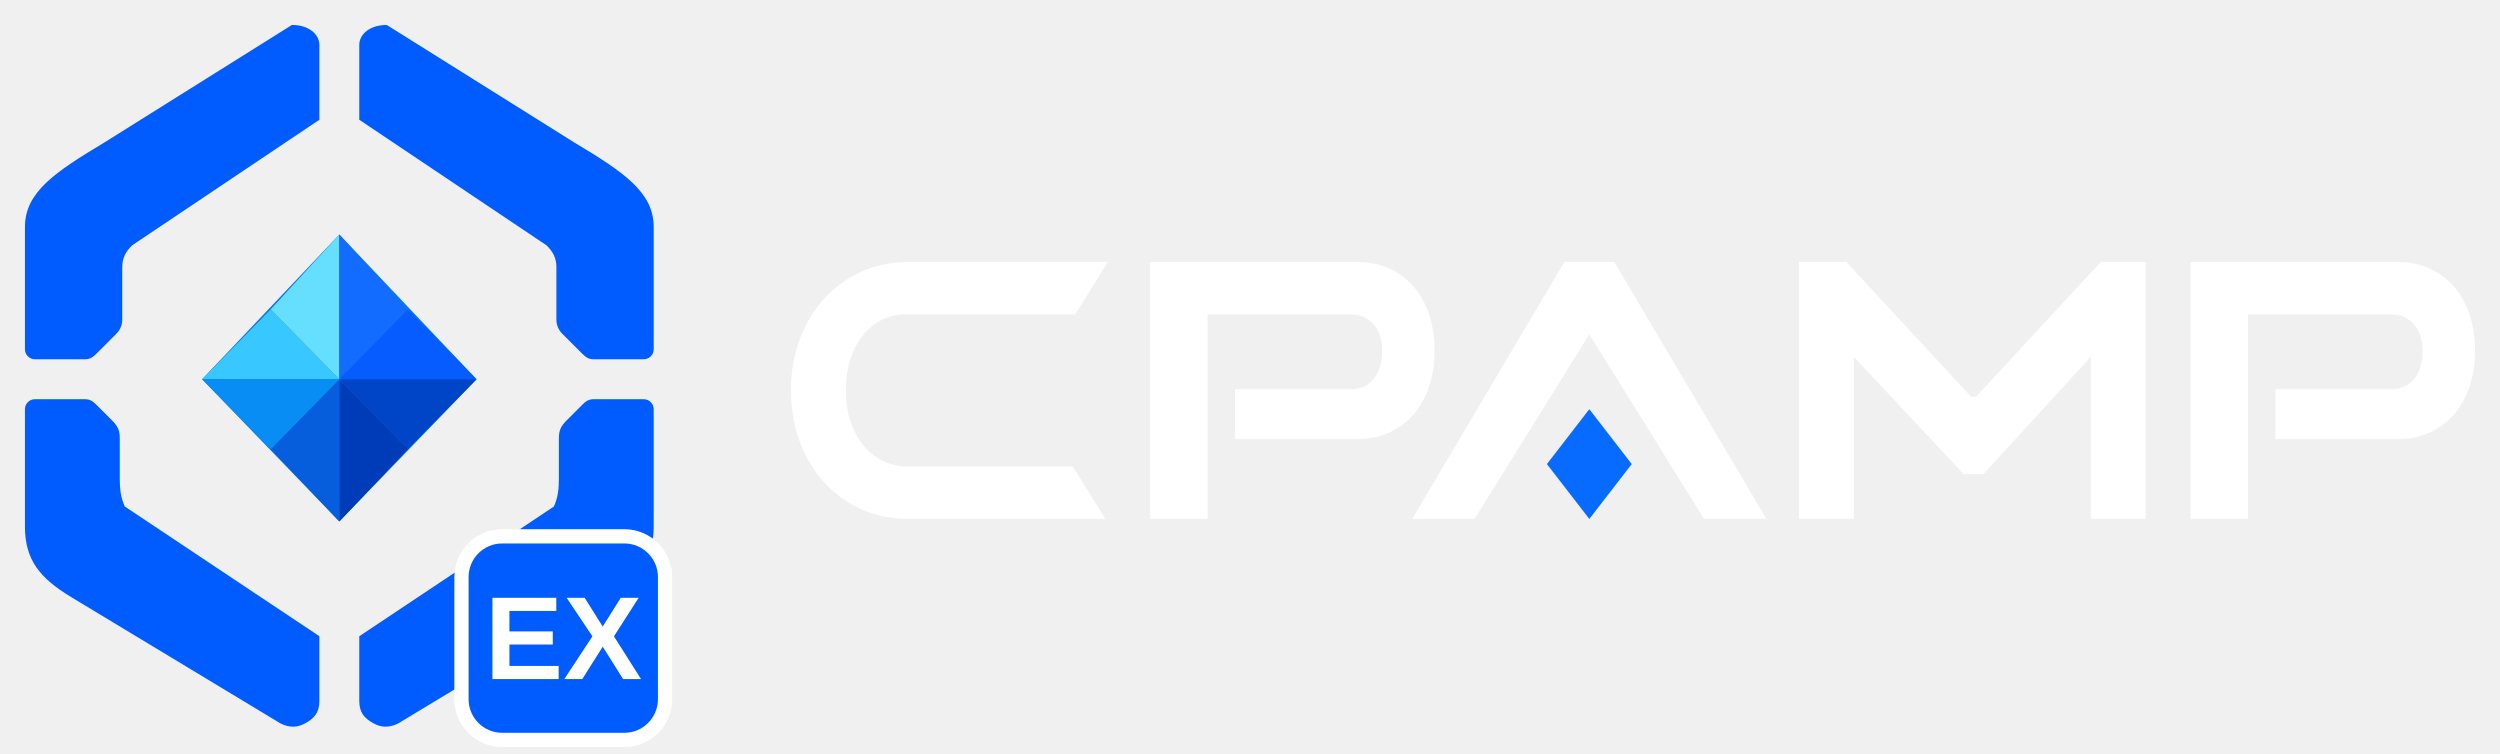
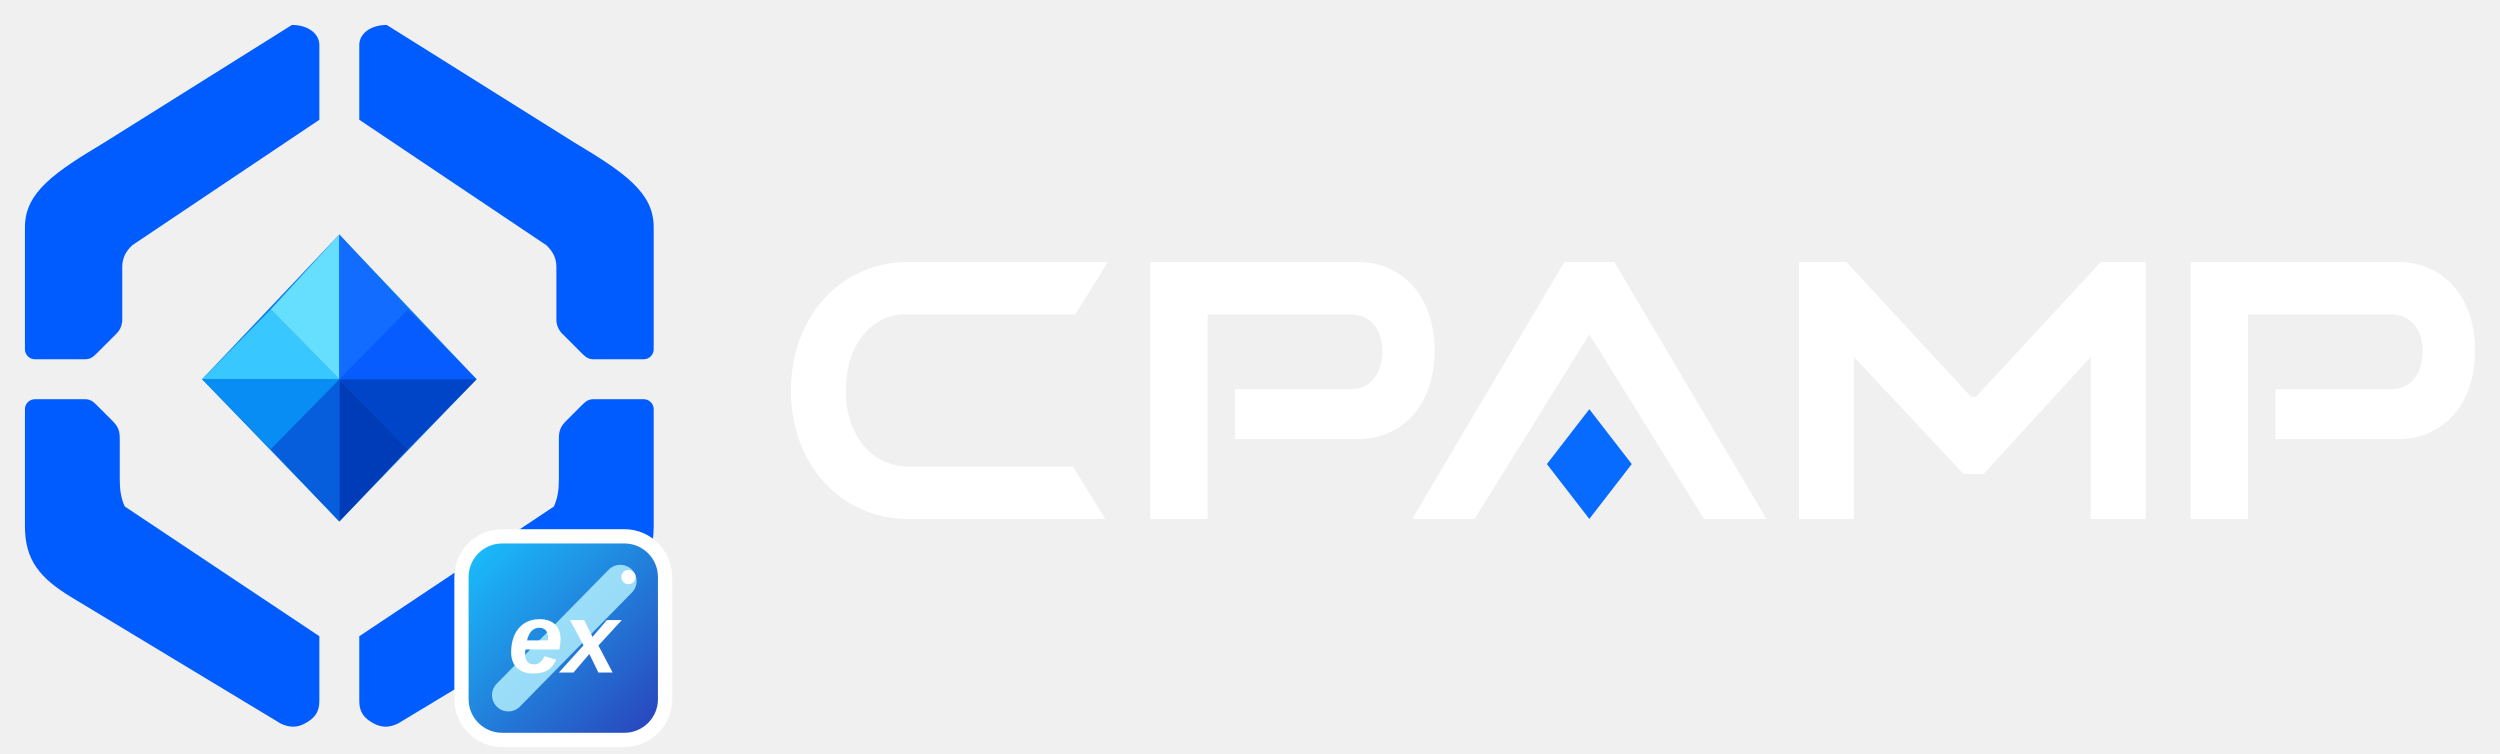
<svg xmlns="http://www.w3.org/2000/svg" width="1002" height="302" viewBox="12 8 1002 302" fill="none" shape-rendering="geometricPrecision">
  <defs>
    <path id="letter-p" d="M164 18h83c18.5 0 31 14.2 31 35.5S265.5 89 247 89h-49V69h46.5c7.9 0 12.5-6.3 12.5-15.5 0-8.3-4.8-14.5-12.5-14.5H187v82h-23V18Z" />
  </defs>
  <g transform="translate(0 0)">
    <path fill="#005CFF" d="M129 18 54 65C34 77 22 85 22 99v49c0 2.2 1.8 4 4 4h20c2.1 0 3.2-.8 4.7-2.3l8-8c1.5-1.5 2.3-3.5 2.3-5.7v-21c0-3.7 1.5-6.3 4-8.7L140 56V26c0-4.4-4.4-8-11-8Zm38 0 75 47c20 12 32 20 32 34v49c0 2.2-1.8 4-4 4h-20c-2.1 0-3.2-.8-4.7-2.3l-8-8c-1.5-1.5-2.3-3.5-2.3-5.7v-21c0-3.7-1.5-6.3-4-8.7L156 56V26c0-4.4 4.4-8 11-8ZM26 168h20c2.1 0 3.2.8 4.7 2.3l6.3 6.3c2.6 2.6 3 4.4 3 7.4v16c0 4 .4 7.5 2 11L140 263v26c0 4.8-2.3 7-5.5 8.8-3.1 1.8-6.3 2-10 .2l-84-50.7C28 239.7 22 232.5 22 219v-47c0-2.2 1.8-4 4-4Zm244 0h-20c-2.1 0-3.2.8-4.7 2.3l-6.3 6.3c-2.6 2.6-3 4.4-3 7.4v16c0 4-.4 7.5-2 11L156 263v26c0 4.8 2.3 7 5.5 8.8 3.1 1.8 6.3 2 10 .2l84-50.7C268 239.7 274 232.5 274 219v-47c0-2.2-1.8-4-4-4Z" />
    <path d="m148 102 55 58-55 57-55-57 55-58Z" fill="#0878EE" />
    <path d="m93 160 27.5-28 27.5 28H93Z" fill="#38C8FF" />
    <path d="m120.5 132 27.5-30v58l-27.5-28Z" fill="#66DFFF" />
    <path d="m148 102 27.5 30-27.5 28v-58Z" fill="#126CFF" />
    <path d="m175.5 132 27.5 28h-55l27.5-28Z" fill="#075CFF" />
    <path d="m203 160-27.5 28-27.5-28h55Z" fill="#0044C7" />
    <path d="m175.5 188-27.5 29v-57l27.5 28Z" fill="#003BB8" />
    <path d="m148 217-27.5-29 27.5-28v57Z" fill="#075EDC" />
    <path d="m120.5 188-27.5-28h55l-27.5 28Z" fill="#078DF3" />
  </g>
  <g transform="translate(309 95)">
    <g fill="#FFF">
      <path d="m147 18-13 21H66c-14 0-24 12.5-24 30.5S52.5 100 67 100h66l13 21H67c-27 0-47-21.9-47-51.5S40 18 67 18h80Z" />
      <use href="#letter-p" />
      <path d="m269 121 61-103h20l61 103h-25l-46-74-46 74h-25Z" />
      <path d="M424 18v103h22V56l44 47h8l43-47v65h22V18h-18l-50 54h-2l-50-54h-19Z" />
      <use href="#letter-p" transform="translate(417)" />
    </g>
    <path d="m340 77 17 22-17 22-17-22 17-22Z" fill="#086BFF" />
  </g>
+   <defs>
+     <linearGradient id="cpamp-ex-badge-gradient" x1="0" y1="0" x2="1" y2="1">
+       <stop offset="0" stop-color="#19C4FF" />
+       <stop offset="1" stop-color="#2A3EB8" />
+     </linearGradient>
+   </defs>
  <g data-cpamp-ex="1" shape-rendering="geometricPrecision">
-     <rect x="196.96" y="222.96" width="81.6" height="81.6" rx="16.32" fill="#005CFF" stroke="#FFFFFF" stroke-width="5.71" />
-     <text x="237.76" y="263.76" font-family="Arial, Helvetica, sans-serif" font-size="47.33" font-weight="700" fill="#FFFFFF" text-anchor="middle" dominant-baseline="central">EX</text>
+     <rect x="196.96" y="222.96" width="81.6" height="81.6" rx="16.32" fill="url(#cpamp-ex-badge-gradient)" stroke="#FFFFFF" stroke-width="5.71" />
+     <path d="M 215.73 286.61 L 260.61 240.91" stroke="#B8F4FF" stroke-width="13.06" stroke-linecap="round" opacity="0.8" />
+     <text x="237.76" y="263.76" font-family="Arial, Helvetica, sans-serif" font-size="39.76" font-style="italic" font-weight="700" fill="#FFFFFF" text-anchor="middle" dominant-baseline="central">ex</text>
+     <circle cx="263.87" cy="239.28" r="2.86" fill="#FFFFFF" />
  </g>
</svg>
